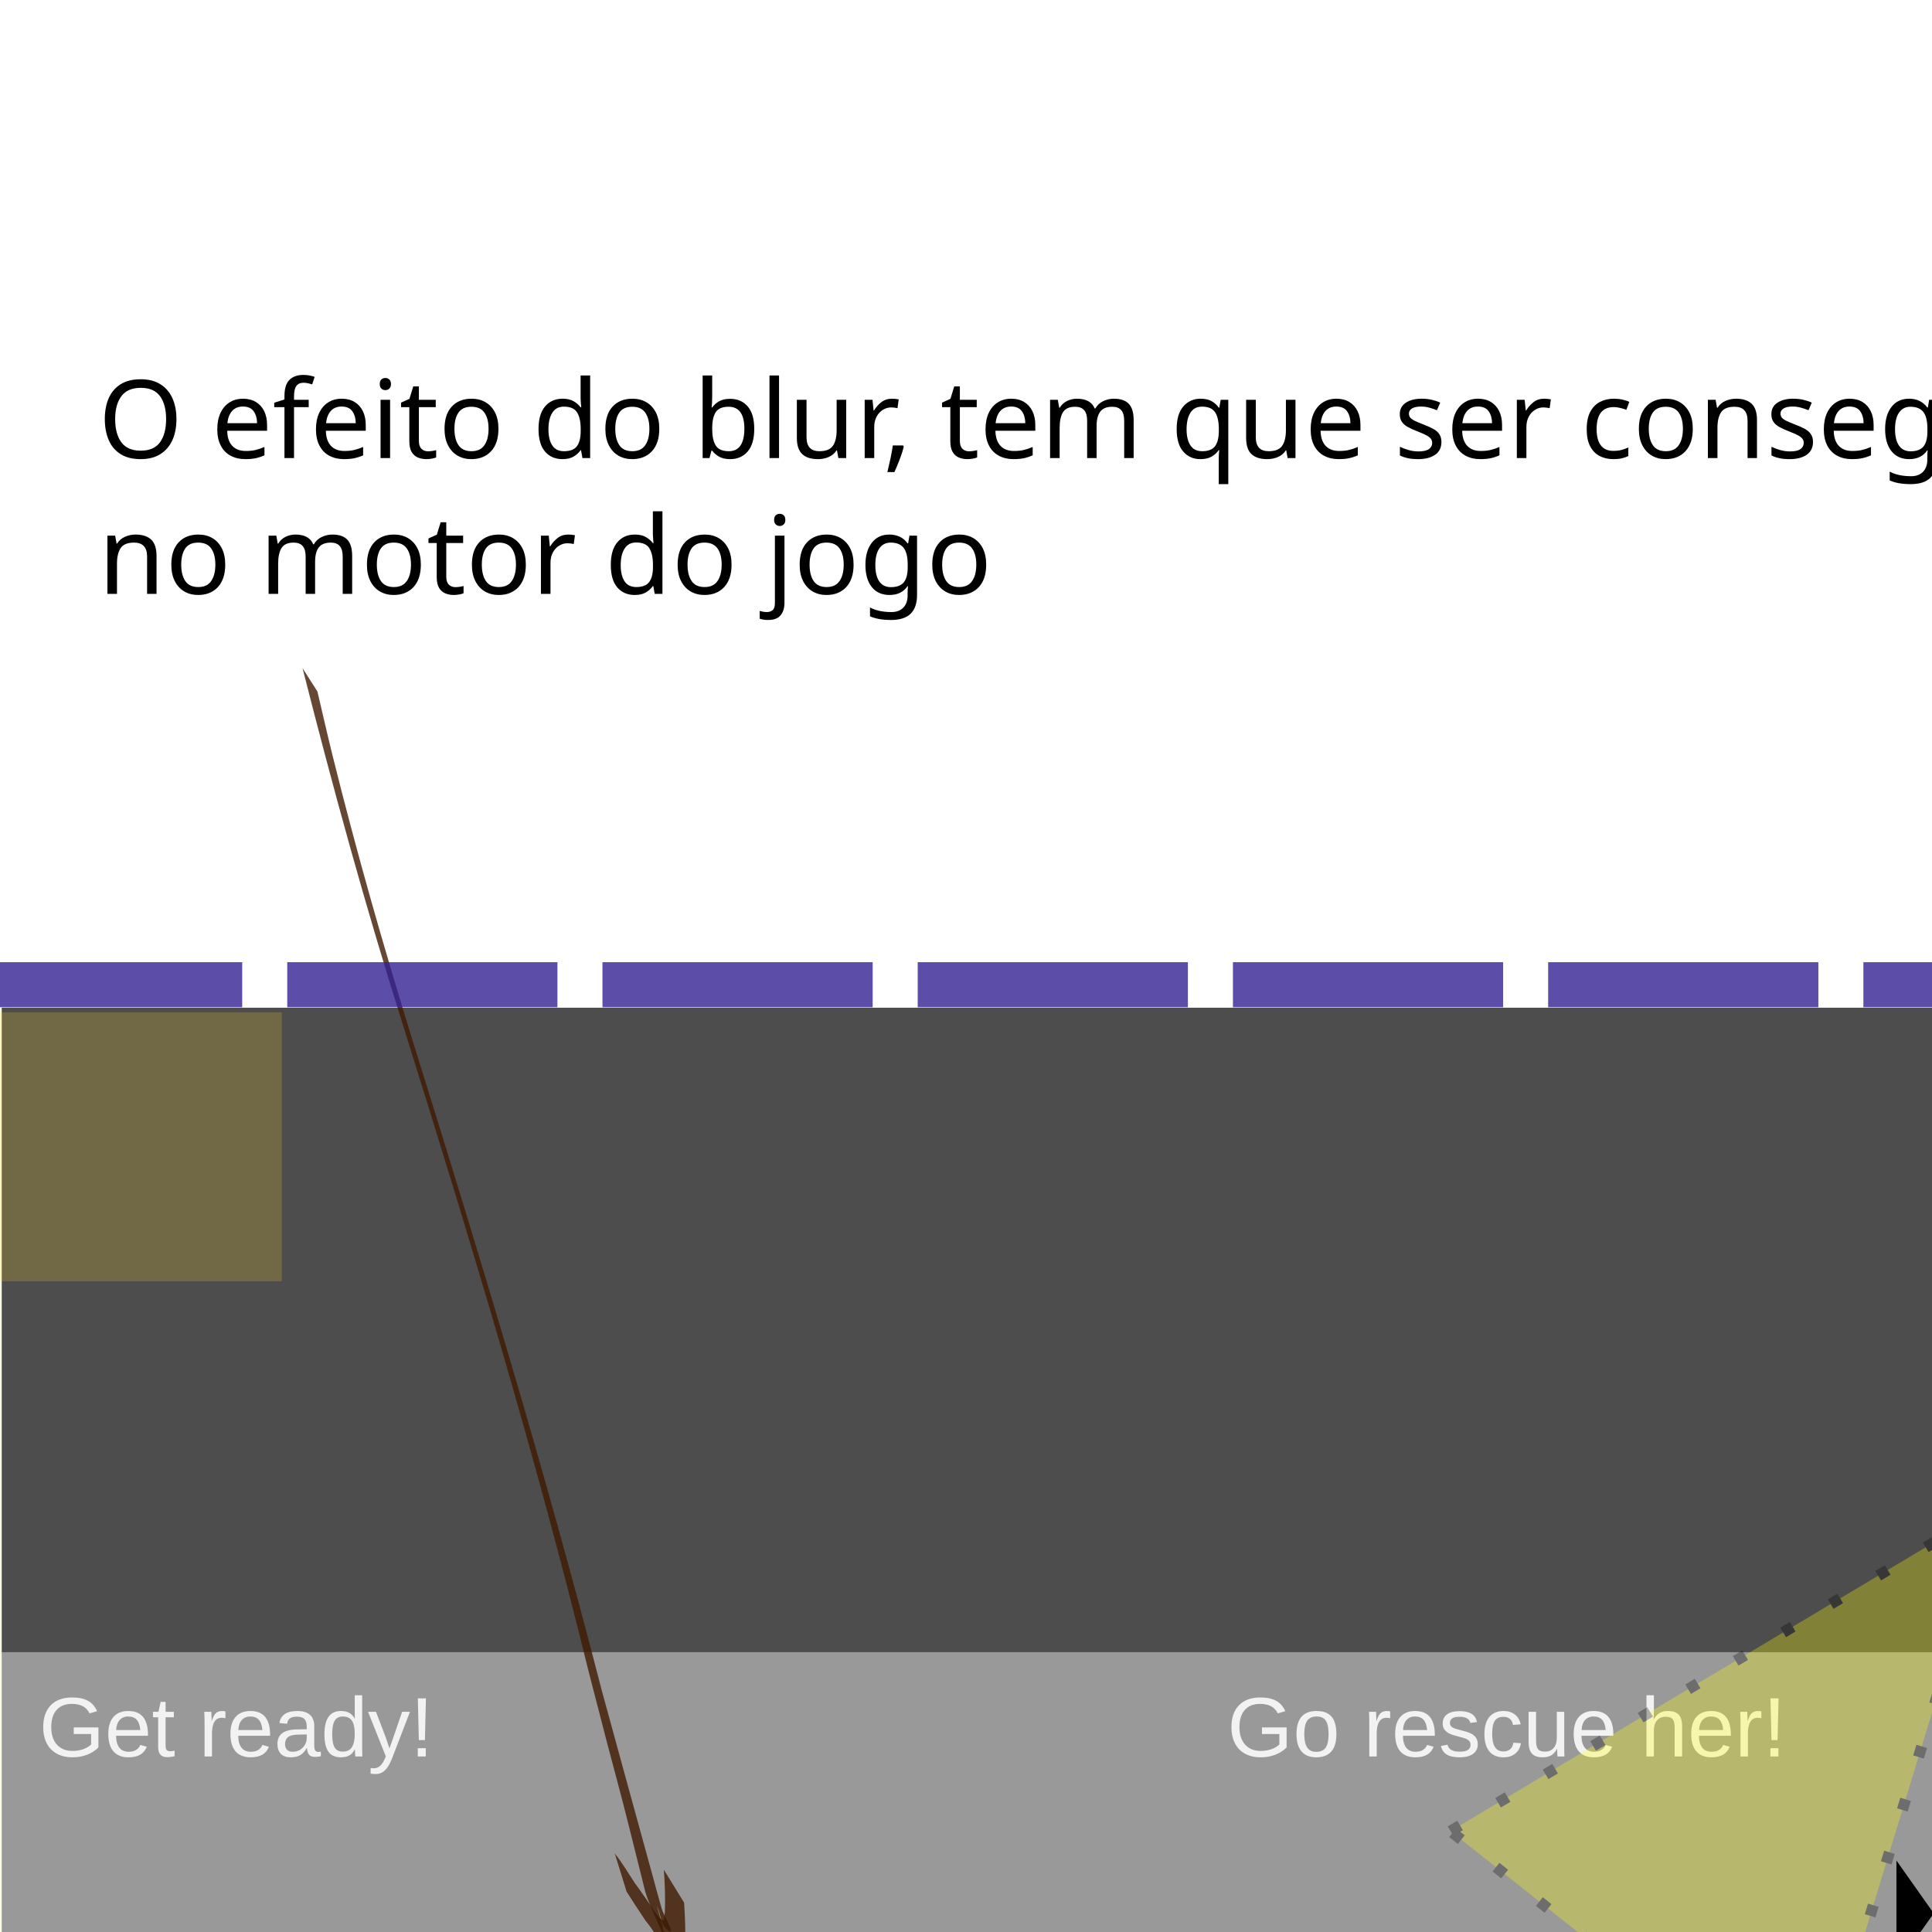
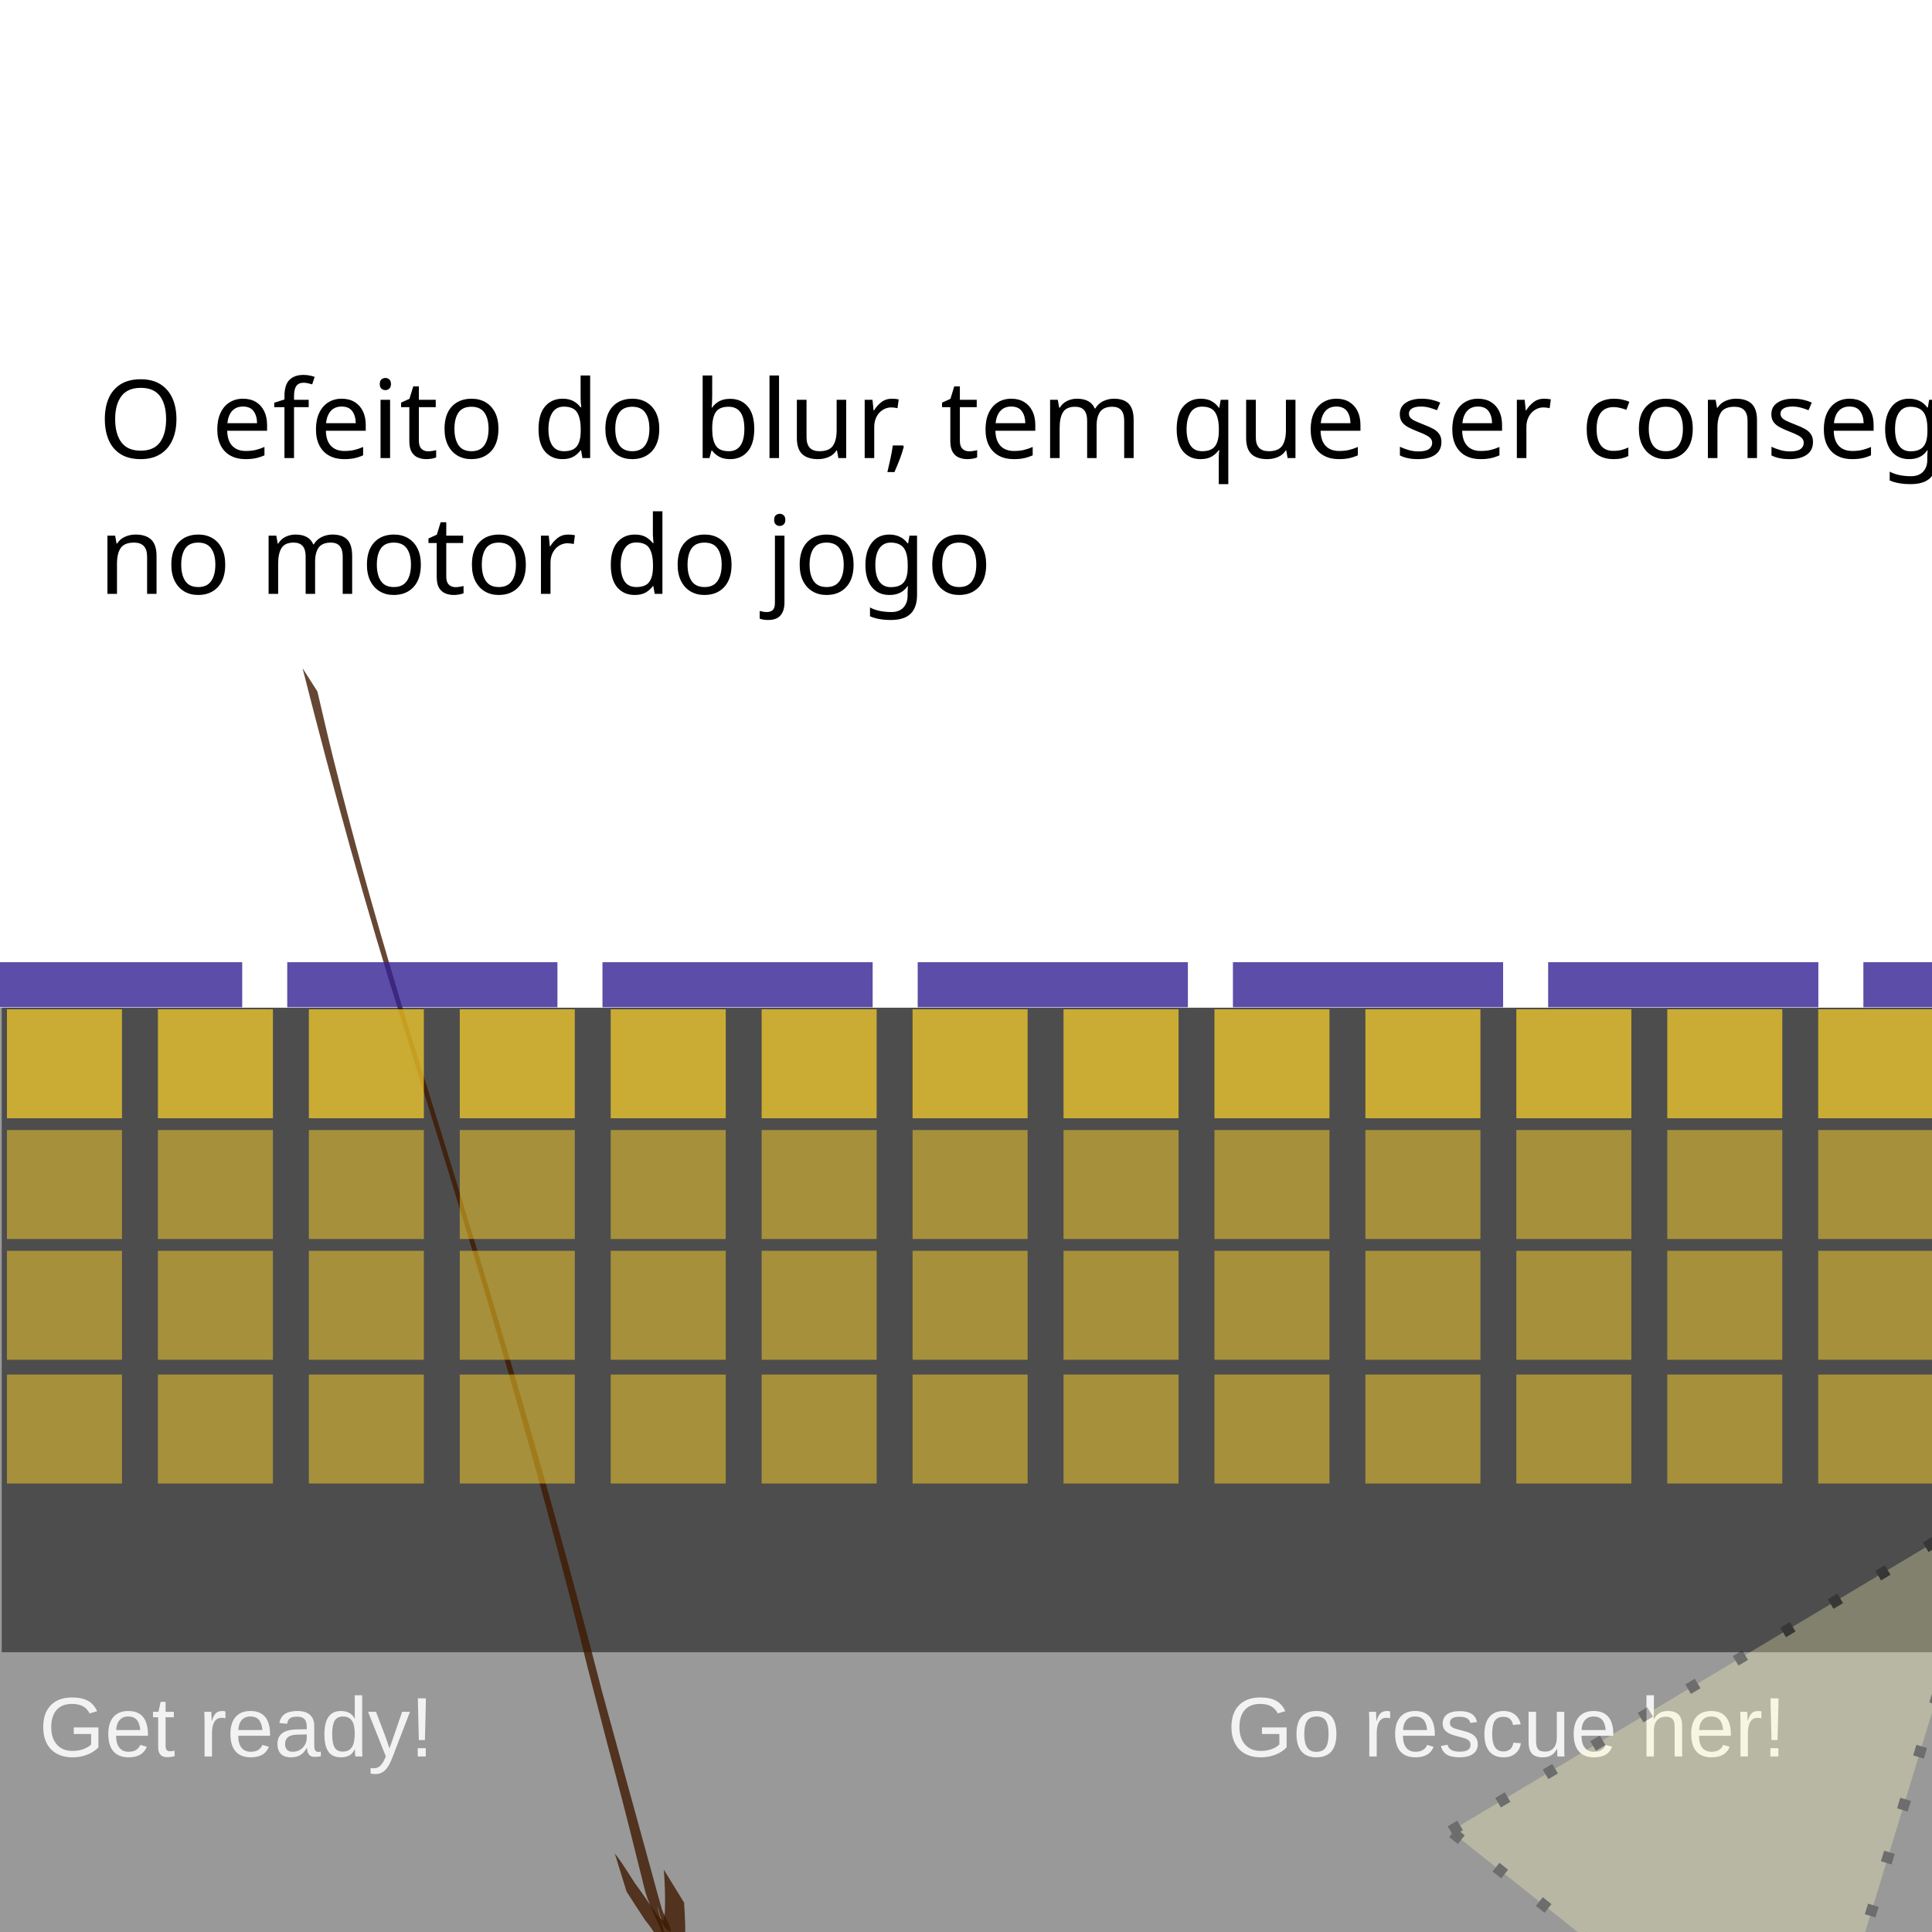
<svg xmlns="http://www.w3.org/2000/svg" xmlns:xlink="http://www.w3.org/1999/xlink" width="1280" height="1280" id="svg2" version="1.1">
  <defs id="defs4">
    <linearGradient id="linearGradient3133">
      <stop style="stop-color:#ffcc00;stop-opacity:1;" offset="0" id="stop3135" />
      <stop style="stop-color:#ffcc00;stop-opacity:0;" offset="1" id="stop3137" />
    </linearGradient>
    <radialGradient xlink:href="#linearGradient3133" id="radialGradient3139" cx="-734.304" cy="678.786" fx="-734.304" fy="678.786" r="60.279" gradientTransform="matrix(1.320153,0.8963683,-0.8051279,1.185778,776.5063,531.9375)" gradientUnits="userSpaceOnUse" />
-     <filter id="filter3855">
-       <feGaussianBlur stdDeviation="1.559" id="feGaussianBlur3857" />
+     <filter id="filter3895" x="-0.224" width="1.448" y="-0.168" height="1.336">
+       <feGaussianBlur stdDeviation="8.316" id="feGaussianBlur3897" />
    </filter>
  </defs>
  <g id="layer1" transform="translate(0,227.6378)">
-     <path style="opacity:0.1;fill:#ffff00;stroke:none" d="m 0,440 1280,0 0,1280 -1280,0 z" id="board" />
+     <path style="opacity:1;fill:#999999;stroke:none;fill-opacity:1" d="m 0,440 1280,0 0,1280 -1280,0 z" id="board" />
    <path style="fill:#4d4d4d;fill-opacity:1;stroke:none" d="m 1281.147,1293 -1280,0 0,427 1280,0 z" id="path3370" />
    <path style="fill:#999999;fill-opacity:1;stroke:none" d="m 1281.147,867 -1280,0 0,426 1280,0 0,-426 z" id="path3368" />
    <path style="fill:#4d4d4d;fill-opacity:1;stroke:none" d="m 1.147,440 0,427 1280,0 0,-427 -1280,0 z" id="rect2997" />
    <text xml:space="preserve" style="font-size:56px;font-style:normal;font-variant:normal;font-weight:normal;font-stretch:normal;text-align:start;line-height:125%;letter-spacing:0px;word-spacing:0px;text-anchor:start;fill:#f2f2f2;fill-opacity:1;stroke:none;font-family:Arial;-inkscape-font-specification:Arial" x="25.817" y="936.086" id="text2989">
      <tspan id="tspan2991" x="25.817" y="936.086">Get ready!</tspan>
    </text>
    <text id="text2993" y="936.086" x="1261.225" style="font-size:56px;font-style:normal;font-variant:normal;font-weight:normal;font-stretch:normal;text-align:end;line-height:125%;letter-spacing:0px;word-spacing:0px;text-anchor:end;fill:#f2f2f2;fill-opacity:1;stroke:none;font-family:Arial;-inkscape-font-specification:Arial" xml:space="preserve">
      <tspan y="936.086" x="1261.225" id="tspan2995">Go rescue her!</tspan>
    </text>
-     <path id="goal" d="m 1256.431,1075 24.716,-35 -24.716,-35 z" style="fill:#000000;fill-opacity:1;stroke:none" />
+     <path id="goal" d="m 1256.431,1415 24.716,-35 -24.716,-35 z" style="fill:#000000;fill-opacity:1;stroke:none" />
    <path style="fill:#00ff00;fill-opacity:1;stroke:none" d="m 1.147,1223 24.716,35 -24.716,35 z" id="spawn" />
    <path style="fill:#d40000;stroke:none" d="m 1281.147,1295.5 0,-2.5 -1280,0 0,2.5" id="ground_1" />
    <path style="fill:#008080;fill-opacity:1;stroke:none" d="m 98.5,1211.648 51,0 0,51 -51,0 z" id="daBox" />
    <path style="fill:#ffff00;fill-opacity:1;stroke:none" d="m 677.778,1271.583 -7.793,14.488 -4.046,-15.946 -16.187,-2.934 13.915,-8.775 -2.211,-16.302 12.646,10.522 14.82,-7.14 -6.099,15.278 11.371,11.889 z" id="star" />
    <path style="fill:#ff0000;fill-opacity:1;stroke:none" d="m 242.5,1288.523 16.5,0 m 0,0 -8.127,-20.938 8.127,-20.938 -16.5,0 8.104,20.938 -8.104,20.938" id="trigger_1" custom-script="cs.out(&quot;trigger_1&quot;); function add(a,b){return a + '&lt;---&gt;' + b;}; cs.out(&quot;puff&gt;&gt;&gt; &quot; + add(__ACTOR_A, __ACTOR_B)); if (__EVENT_TYPE.indexOf(&quot;ON_COLLISION_BEGIN&quot;) !== -1)  if ((__ACTOR_A.indexOf(&quot;trigger&quot;) !== -1) || (__ACTOR_B.indexOf(&quot;trigger&quot;) !== -1))   cs.m.jump();" />
    <path id="trigger_2" d="m 909.812,1259.335 0,16.5 m 0,0 20.938,-8.127 20.938,8.127 0,-16.5 -20.938,8.104 -20.938,-8.104" style="fill:#ff0000;fill-opacity:1;stroke:none" custom-script="cs.out(&quot;trigger_2&quot;); function add(a,b){return a + '&lt;---&gt;' + b;}; cs.out(&quot;puff&gt;&gt;&gt; &quot; + add(__ACTOR_A, __ACTOR_B)); if (__EVENT_TYPE.indexOf(&quot;ON_COLLISION_BEGIN&quot;) !== -1)  if ((__ACTOR_A.indexOf(&quot;trigger&quot;) !== -1) || (__ACTOR_B.indexOf(&quot;trigger&quot;) !== -1))   cs.m.jump();" />
-     <path id="path3045" d="m 425.678,1099.722 89.095,0 0,118.794 -89.095,0 z" style="opacity:0.72;fill:#3e1900;fill-opacity:1;stroke:none;filter:url(#filter3855)" />
-     <path style="opacity:0.8;fill:#ff6600;fill-opacity:1;stroke:none" d="m 425.678,1099.722 89.095,0 0,118.794 -89.095,0 z" id="wall_3341" />
+     <path id="path3045" d="m 425.678,1099.722 89.095,0 0,118.794 -89.095,0 z" style="opacity:0.77;fill:#3e1900;fill-opacity:1;stroke:none;filter:url(#filter3895)" />
+     <path style="opacity:1;fill:#ff6600;fill-opacity:1;stroke:none" d="m 425.678,1099.722 89.095,0 0,118.794 -89.095,0 z" id="wall_3341" />
    <g id="g3108" transform="matrix(0.08091831,-0.618316,0.6639135,0.0868856,-326.8089,1319.316)">
      <path d="m 571.533,1088.619 c 15.214,-8.495 30.092,-17.621 45.642,-25.484 6.646,-3.361 13.844,-5.499 20.815,-8.122 10.786,-4.059 21.634,-7.948 32.451,-11.922 15.013,-5.548 30.061,-11.003 45.039,-16.645 19.993,-7.531 39.915,-15.248 59.872,-22.872 25.109,-9.421 50.217,-18.843 75.326,-28.264 220.06,-79.63 435.747,-170.657 650.599,-263.242 119.906,-52.236 241.706,-99.829 364.309,-145.291 0,0 -22.51,17.581 -22.51,17.581 l 0,0 c -21.744,7.677 -43.567,15.132 -65.231,23.031 -97.895,35.695 -194.553,74.659 -290.37,115.592 -217.467,93.688 -435.735,185.687 -657.578,268.619 -62.516,24.299 -124.879,48.965 -187.357,73.357 -11.439,4.466 -22.92,8.829 -34.279,13.493 -7.534,3.094 -25.757,17.192 -22.391,9.777 3.954,-8.712 16.424,-9.816 24.637,-14.724 0,0 -38.973,15.117 -38.973,15.117 z" id="path3873" style="opacity:0.8;fill:#3e1900;fill-opacity:1;stroke:none" />
      <path d="m 660.012,1025.281 c -8.836,8.485 -18.829,15.783 -28.415,23.424 -9.623,8.72 -19.735,16.849 -29.682,25.182 -2.11,2.384 -5.348,4.94 -6.027,8.322 -0.031,0.155 0.298,-0.124 0.456,-0.133 0.908,-0.051 1.819,-0.033 2.729,-0.045 2.03,-0.026 4.06,-0.046 6.09,-0.068 14.943,-1.294 29.731,-3.561 44.44,-6.436 0,0 -31.837,24.062 -31.837,24.062 l 0,0 c -15.208,2.835 -30.493,5.375 -45.944,6.466 -4.04,-0.233 -8.117,0.383 -11.515,-2.385 -5.364,-4.368 0.456,-10.592 3.349,-14.231 9.651,-8.816 20.65,-16.152 29.906,-25.468 9.251,-7.432 18.43,-14.947 27.826,-22.187 0,0 38.625,-16.502 38.625,-16.502 z" id="path3877" style="opacity:0.8;fill:#3e1900;fill-opacity:1;stroke:none" />
    </g>
    <text xml:space="preserve" style="font-size:72px;font-style:normal;font-weight:normal;line-height:125%;letter-spacing:0px;word-spacing:0px;fill:#000000;fill-opacity:1;stroke:none;font-family:Sans" x="65.054" y="75.832" id="blah_txt3879">
      <tspan id="tspan3881" x="65.054" y="75.832">O efeito do blur, tem que ser conseguido</tspan>
      <tspan x="65.054" y="165.832" id="tspan3883">no motor do jogo</tspan>
    </text>
-     <path id="wall_3061" d="m -1.386,443.042 188.09,0 0,178.191 -188.09,0 z" style="opacity:0.2;fill:#ffd42a;fill-opacity:1;stroke:none" />
+     <path id="wall_3061" d="m 4.614,441.042 76.202,0 0,72.191 -76.202,0 z" style="fill:#ffd42a;fill-opacity:1;stroke:none;opacity:0.7" />
    <path style="opacity:0.8;fill:none;stroke:#322192;stroke-width:29.835;stroke-miterlimit:4;stroke-opacity:1;stroke-dasharray:179.011, 29.835;stroke-dashoffset:0" d="m -18.54,424.756 1321.291,0 0,1310.046 -1321.291,0 z" id="camera_1610" />
-     <path style="opacity:0.5;fill:#ffd42a;fill-opacity:1;stroke:none" d="m 1101.701,1560.756 176.777,0 0,155.564 -176.777,0 z" id="wall_3017" />
-     <path style="opacity:0.292;fill:#ffff00;stroke:#000000;stroke-width:7.334;stroke-miterlimit:4;stroke-opacity:1;stroke-dasharray:7.334, 29.335;stroke-dashoffset:0" d="m 961.031,985.527 360.687,-215.463 -123.055,404.009 z" id="lightsource_3069" />
+     <path style="opacity:0.75;fill:#ffd42a;fill-opacity:1;stroke:none" d="m 1101.701,1560.756 176.777,0 0,155.564 -176.777,0 z" id="wall_3017" />
+     <path style="opacity:0.292;fill:#ffffbb;stroke:#000000;stroke-width:7.334;stroke-miterlimit:4;stroke-opacity:1;stroke-dasharray:7.334, 29.335;stroke-dashoffset:0;fill-opacity:1" d="m 961.031,985.527 360.687,-215.463 -123.055,404.009 z" id="lightsource_3069" />
+     <path style="fill:#ffd42a;fill-opacity:1;stroke:none;opacity:0.7" d="m 104.614,441.042 76.202,0 0,72.191 -76.202,0 z" id="wall_3788" />
+     <path id="wall_3790" d="m 204.614,441.042 76.202,0 0,72.191 -76.202,0 z" style="fill:#ffd42a;fill-opacity:1;stroke:none;opacity:0.7" />
+     <path style="fill:#ffd42a;fill-opacity:1;stroke:none;opacity:0.7" d="m 304.614,441.042 76.202,0 0,72.191 -76.202,0 z" id="wall_3792" />
+     <path id="wall_3794" d="m 404.614,441.042 76.202,0 0,72.191 -76.202,0 z" style="fill:#ffd42a;fill-opacity:1;stroke:none;opacity:0.7" />
+     <path style="fill:#ffd42a;fill-opacity:1;stroke:none;opacity:0.7" d="m 504.614,441.042 76.202,0 0,72.191 -76.202,0 z" id="wall_3796" />
+     <path id="wall_3798" d="m 604.614,441.042 76.202,0 0,72.191 -76.202,0 z" style="fill:#ffd42a;fill-opacity:1;stroke:none;opacity:0.7" />
+     <path style="fill:#ffd42a;fill-opacity:1;stroke:none;opacity:0.7" d="m 704.614,441.042 76.202,0 0,72.191 -76.202,0 z" id="wall_3800" />
+     <path id="wall_3802" d="m 804.614,441.042 76.202,0 0,72.191 -76.202,0 z" style="fill:#ffd42a;fill-opacity:1;stroke:none;opacity:0.7" />
+     <path style="fill:#ffd42a;fill-opacity:1;stroke:none;opacity:0.7" d="m 904.614,441.042 76.202,0 0,72.191 -76.202,0 z" id="wall_3804" />
+     <path id="wall_3806" d="m 1004.614,441.042 76.202,0 0,72.191 -76.201,0 z" style="fill:#ffd42a;fill-opacity:1;stroke:none;opacity:0.7" />
+     <path style="fill:#ffd42a;fill-opacity:1;stroke:none;opacity:0.7" d="m 1104.614,441.042 76.202,0 0,72.191 -76.201,0 z" id="wall_3808" />
+     <path id="wall_3810" d="m 1204.614,441.042 76.202,0 0,72.191 -76.201,0 z" style="fill:#ffd42a;fill-opacity:1;stroke:none;opacity:0.7" />
+     <path style="opacity:0.5;fill:#ffd42a;fill-opacity:1;stroke:none" d="m 4.614,521.042 76.202,0 0,72.191 -76.202,0 z" id="wall_3863" />
+     <path id="wall_3865" d="m 104.614,521.042 76.202,0 0,72.191 -76.202,0 z" style="opacity:0.5;fill:#ffd42a;fill-opacity:1;stroke:none" />
+     <path style="opacity:0.5;fill:#ffd42a;fill-opacity:1;stroke:none" d="m 204.614,521.042 76.202,0 0,72.191 -76.202,0 z" id="wall_3867" />
+     <path id="wall_3869" d="m 304.614,521.042 76.202,0 0,72.191 -76.202,0 z" style="opacity:0.5;fill:#ffd42a;fill-opacity:1;stroke:none" />
+     <path style="opacity:0.5;fill:#ffd42a;fill-opacity:1;stroke:none" d="m 404.614,521.042 76.202,0 0,72.191 -76.202,0 z" id="wall_3871" />
+     <path id="wall_3874" d="m 504.614,521.042 76.202,0 0,72.191 -76.202,0 z" style="opacity:0.5;fill:#ffd42a;fill-opacity:1;stroke:none" />
+     <path style="opacity:0.5;fill:#ffd42a;fill-opacity:1;stroke:none" d="m 604.614,521.042 76.202,0 0,72.191 -76.202,0 z" id="wall_3876" />
+     <path id="wall_3878" d="m 704.614,521.042 76.202,0 0,72.191 -76.202,0 z" style="opacity:0.5;fill:#ffd42a;fill-opacity:1;stroke:none" />
+     <path style="opacity:0.5;fill:#ffd42a;fill-opacity:1;stroke:none" d="m 804.614,521.042 76.202,0 0,72.191 -76.202,0 z" id="wall_3880" />
+     <path id="wall_3882" d="m 904.614,521.042 76.202,0 0,72.191 -76.202,0 z" style="opacity:0.5;fill:#ffd42a;fill-opacity:1;stroke:none" />
+     <path style="opacity:0.5;fill:#ffd42a;fill-opacity:1;stroke:none" d="m 1004.614,521.042 76.202,0 0,72.191 -76.201,0 z" id="wall_3884" />
+     <path id="wall_3886" d="m 1104.614,521.042 76.202,0 0,72.191 -76.201,0 z" style="opacity:0.5;fill:#ffd42a;fill-opacity:1;stroke:none" />
+     <path style="opacity:0.5;fill:#ffd42a;fill-opacity:1;stroke:none" d="m 1204.614,521.042 76.202,0 0,72.191 -76.201,0 z" id="wall_3888" />
+     <path id="wall_3890" d="m 4.614,601.042 76.202,0 0,72.191 -76.202,0 z" style="opacity:0.5;fill:#ffd42a;fill-opacity:1;stroke:none" />
+     <path style="opacity:0.5;fill:#ffd42a;fill-opacity:1;stroke:none" d="m 104.614,601.042 76.202,0 0,72.191 -76.202,0 z" id="wall_3892" />
+     <path id="wall_3894" d="m 204.614,601.042 76.202,0 0,72.191 -76.202,0 z" style="opacity:0.5;fill:#ffd42a;fill-opacity:1;stroke:none" />
+     <path style="opacity:0.5;fill:#ffd42a;fill-opacity:1;stroke:none" d="m 304.614,601.042 76.202,0 0,72.191 -76.202,0 z" id="wall_3896" />
+     <path id="wall_3898" d="m 404.614,601.042 76.202,0 0,72.191 -76.202,0 z" style="opacity:0.5;fill:#ffd42a;fill-opacity:1;stroke:none" />
+     <path style="opacity:0.5;fill:#ffd42a;fill-opacity:1;stroke:none" d="m 504.614,601.042 76.202,0 0,72.191 -76.202,0 z" id="wall_3900" />
+     <path id="wall_3902" d="m 604.614,601.042 76.202,0 0,72.191 -76.202,0 z" style="opacity:0.5;fill:#ffd42a;fill-opacity:1;stroke:none" />
+     <path style="opacity:0.5;fill:#ffd42a;fill-opacity:1;stroke:none" d="m 704.614,601.042 76.202,0 0,72.191 -76.202,0 z" id="wall_3904" />
+     <path id="wall_3906" d="m 804.614,601.042 76.202,0 0,72.191 -76.202,0 z" style="opacity:0.5;fill:#ffd42a;fill-opacity:1;stroke:none" />
+     <path style="opacity:0.5;fill:#ffd42a;fill-opacity:1;stroke:none" d="m 904.614,601.042 76.202,0 0,72.191 -76.202,0 z" id="wall_3908" />
+     <path id="wall_3910" d="m 1004.614,601.042 76.202,0 0,72.191 -76.201,0 z" style="opacity:0.5;fill:#ffd42a;fill-opacity:1;stroke:none" />
+     <path style="opacity:0.5;fill:#ffd42a;fill-opacity:1;stroke:none" d="m 1104.614,601.042 76.202,0 0,72.191 -76.201,0 z" id="wall_3912" />
+     <path id="wall_3914" d="m 1204.614,601.042 76.202,0 0,72.191 -76.201,0 z" style="opacity:0.5;fill:#ffd42a;fill-opacity:1;stroke:none" />
+     <path style="opacity:0.5;fill:#ffd42a;fill-opacity:1;stroke:none" d="m 4.614,683.042 76.202,0 0,72.191 -76.202,0 z" id="wall_3916" />
+     <path id="wall_3918" d="m 104.614,683.042 76.202,0 0,72.191 -76.202,0 z" style="opacity:0.5;fill:#ffd42a;fill-opacity:1;stroke:none" />
+     <path style="opacity:0.5;fill:#ffd42a;fill-opacity:1;stroke:none" d="m 204.614,683.042 76.202,0 0,72.191 -76.202,0 z" id="wall_3920" />
+     <path id="wall_3922" d="m 304.614,683.042 76.202,0 0,72.191 -76.202,0 z" style="opacity:0.5;fill:#ffd42a;fill-opacity:1;stroke:none" />
+     <path style="opacity:0.5;fill:#ffd42a;fill-opacity:1;stroke:none" d="m 404.614,683.042 76.202,0 0,72.191 -76.202,0 z" id="wall_3924" />
+     <path id="wall_3926" d="m 504.614,683.042 76.202,0 0,72.191 -76.202,0 z" style="opacity:0.5;fill:#ffd42a;fill-opacity:1;stroke:none" />
+     <path style="opacity:0.5;fill:#ffd42a;fill-opacity:1;stroke:none" d="m 604.614,683.042 76.202,0 0,72.191 -76.202,0 z" id="wall_3928" />
+     <path id="wall_3930" d="m 704.614,683.042 76.202,0 0,72.191 -76.202,0 z" style="opacity:0.5;fill:#ffd42a;fill-opacity:1;stroke:none" />
+     <path style="opacity:0.5;fill:#ffd42a;fill-opacity:1;stroke:none" d="m 804.614,683.042 76.202,0 0,72.191 -76.202,0 z" id="wall_3932" />
+     <path id="wall_3934" d="m 904.614,683.042 76.202,0 0,72.191 -76.202,0 z" style="opacity:0.5;fill:#ffd42a;fill-opacity:1;stroke:none" />
+     <path style="opacity:0.5;fill:#ffd42a;fill-opacity:1;stroke:none" d="m 1004.614,683.042 76.202,0 0,72.191 -76.201,0 z" id="wall_3936" />
+     <path id="wall_3938" d="m 1104.614,683.042 76.202,0 0,72.191 -76.201,0 z" style="opacity:0.5;fill:#ffd42a;fill-opacity:1;stroke:none" />
+     <path style="opacity:0.5;fill:#ffd42a;fill-opacity:1;stroke:none" d="m 1204.614,683.042 76.202,0 0,72.191 -76.201,0 z" id="wall_3940" />
  </g>
</svg>
